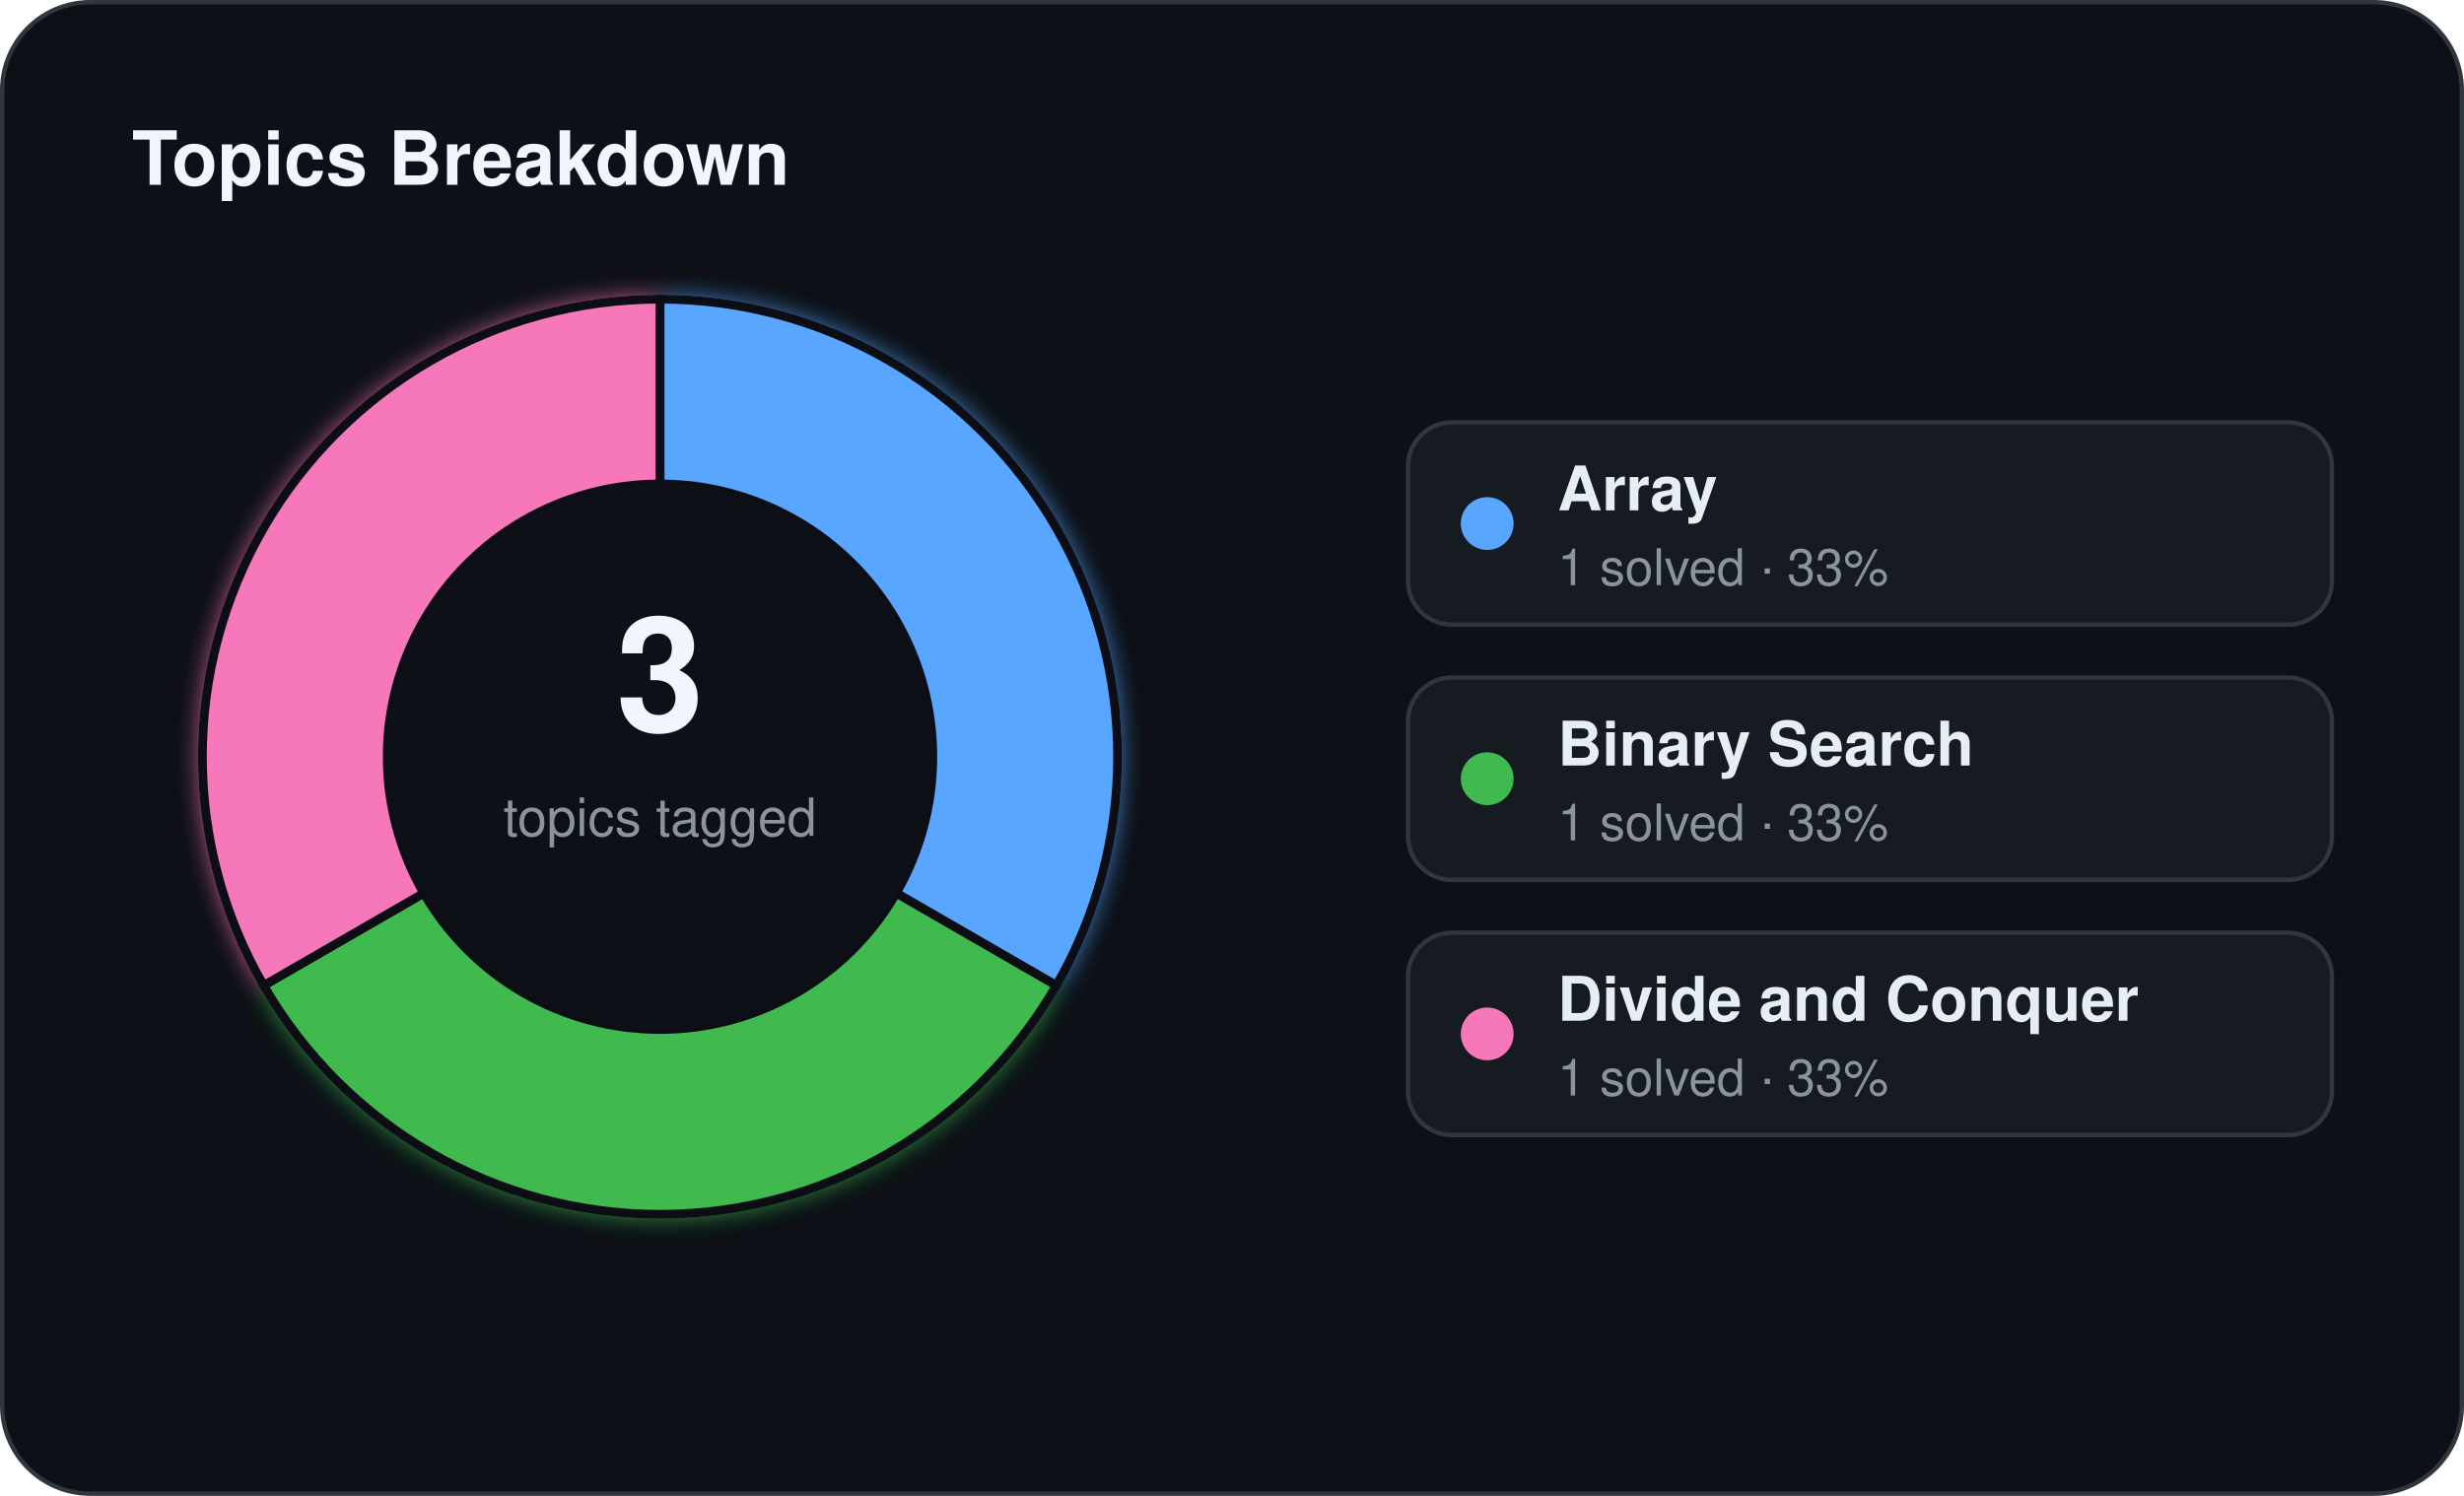
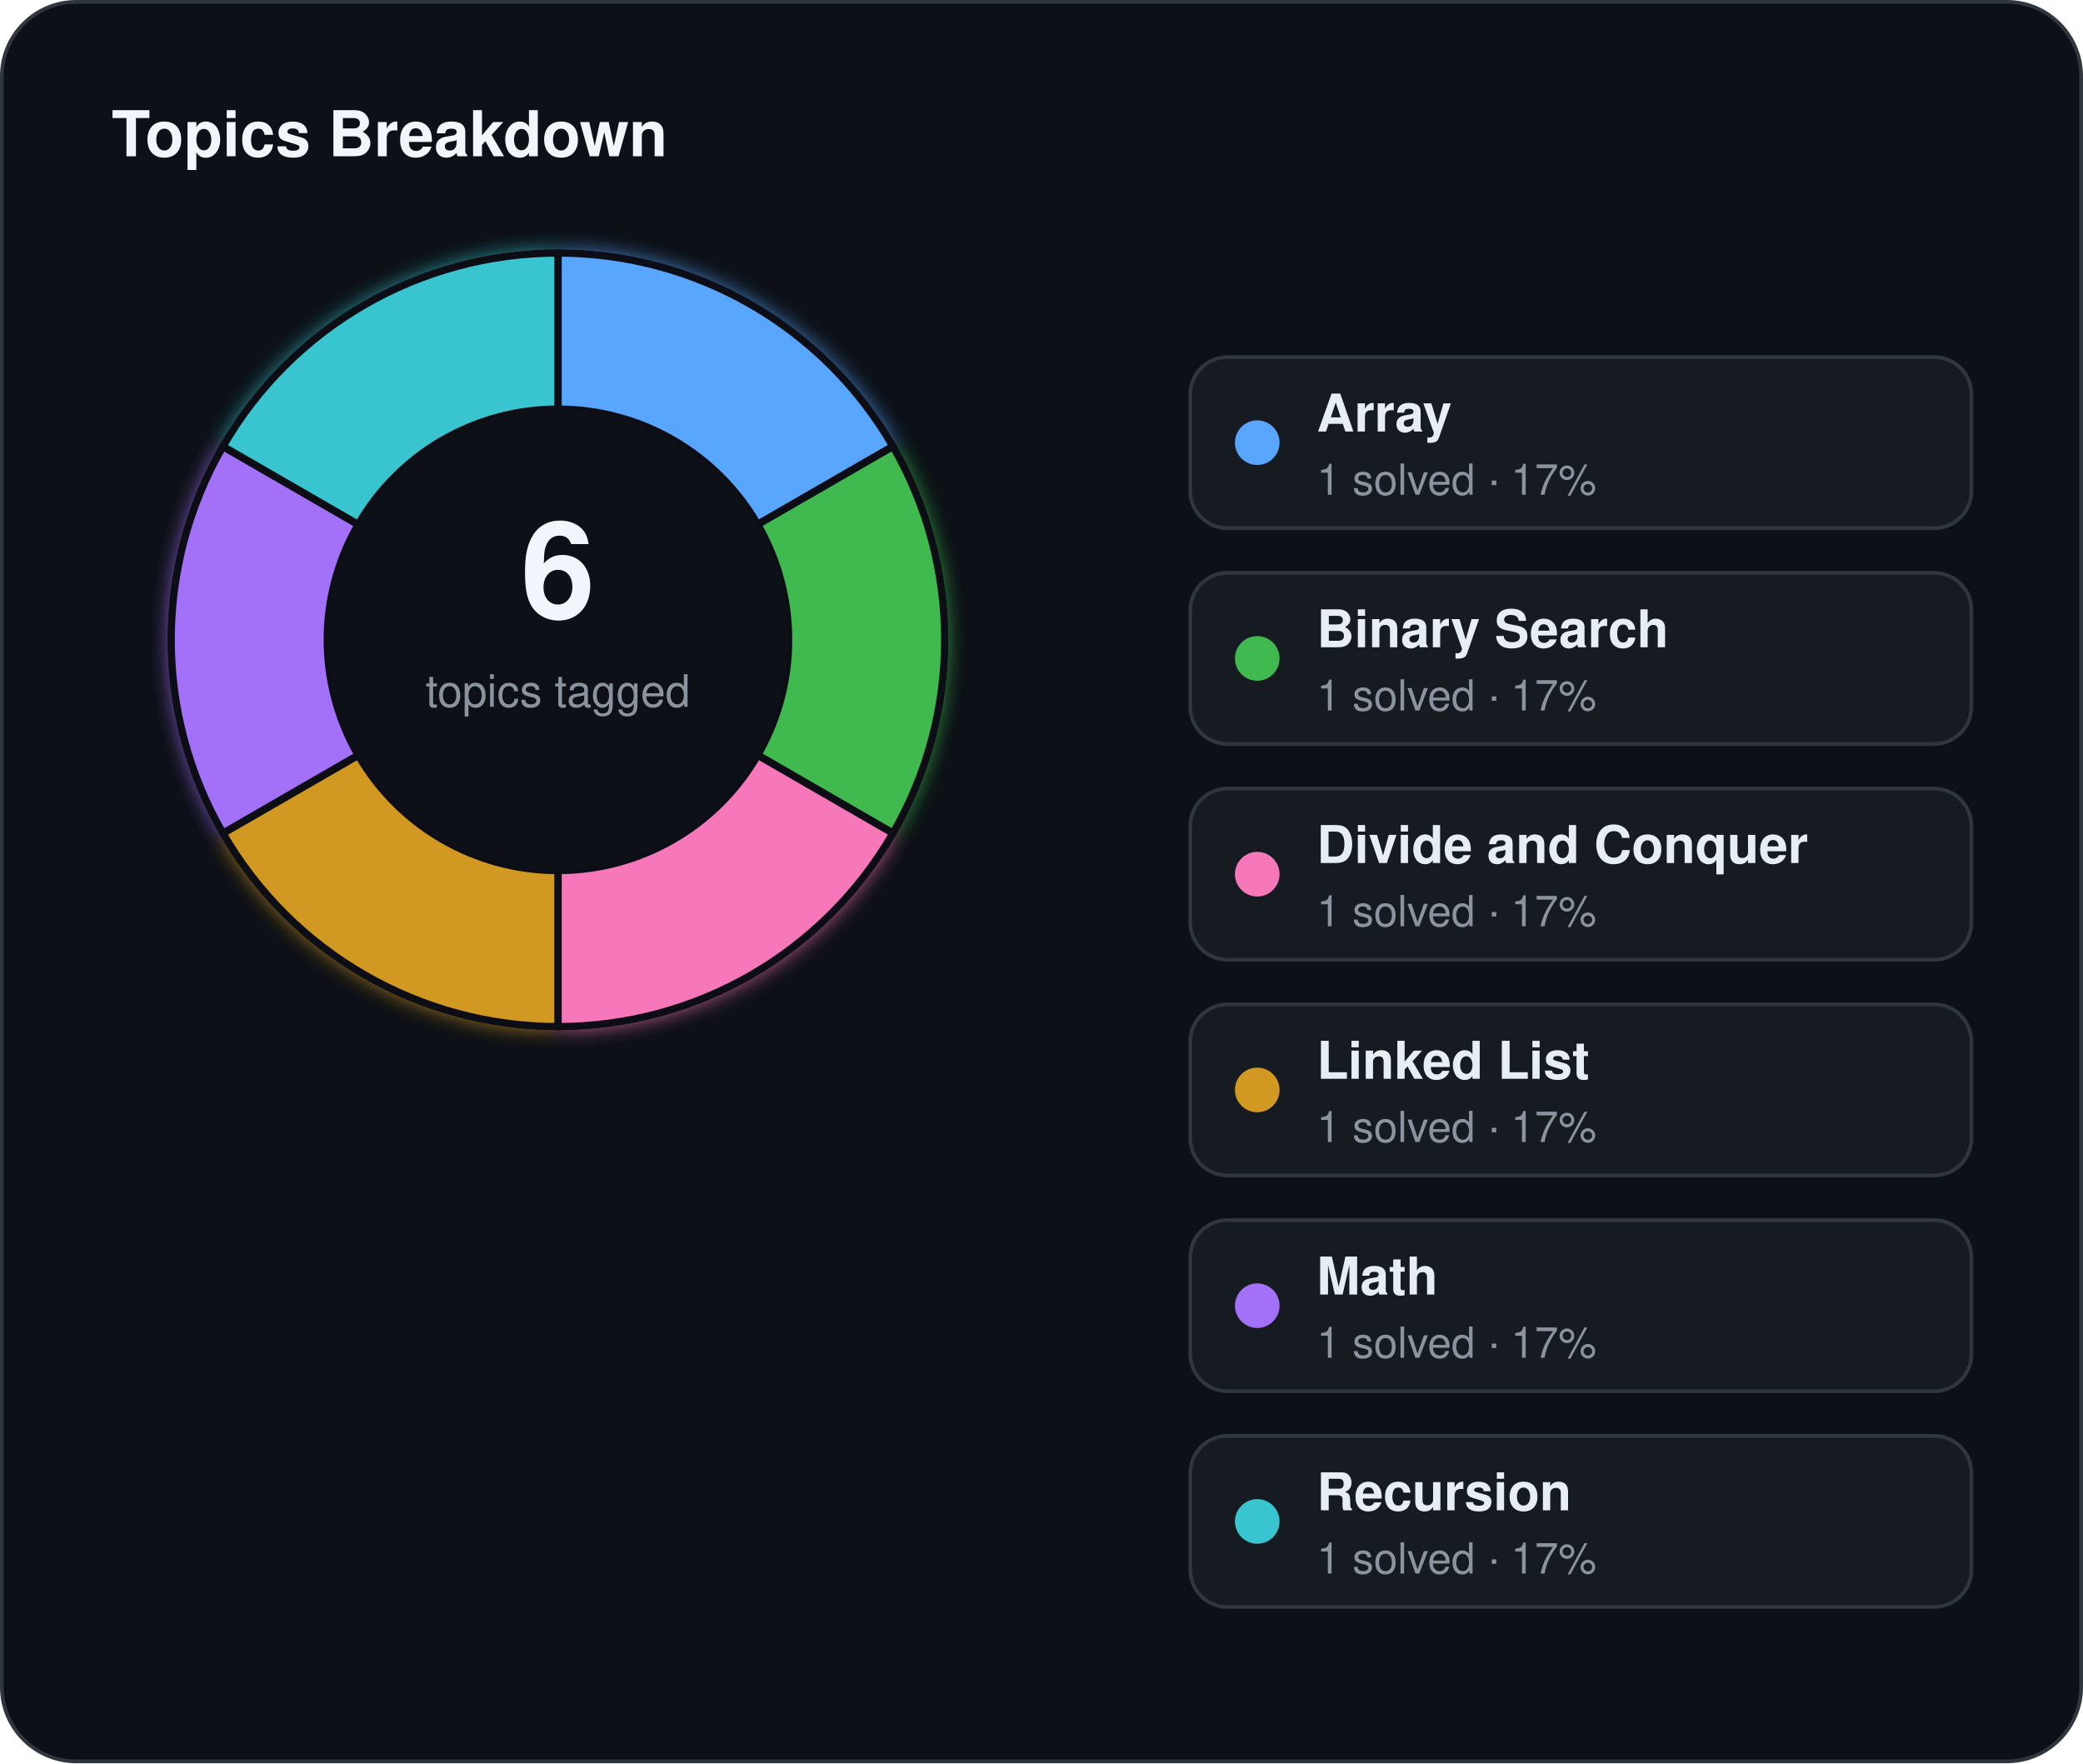
- <svg xmlns="http://www.w3.org/2000/svg" width="560" height="340" viewBox="0 0 560 340">
+ <svg xmlns="http://www.w3.org/2000/svg" width="560" height="474" viewBox="0 0 560 474">
  <defs>
    <filter id="topics-glow" x="-60%" y="-60%" width="220%" height="220%">
      <feGaussianBlur stdDeviation="3" result="blur" />
      <feMerge>
        <feMergeNode in="blur" />
        <feMergeNode in="SourceGraphic" />
      </feMerge>
    </filter>
  </defs>
-   <rect x="0.5" y="0.5" width="559" height="339" rx="20" fill="#0d1117" stroke="#30363d" stroke-width="1" />
+   <rect x="0.5" y="0.5" width="559" height="473" rx="20" fill="#0d1117" stroke="#30363d" stroke-width="1" />
  <text x="30" y="42" fill="#f0f6fc" font-family="Segoe UI, Helvetica, Arial, sans-serif" font-size="17" font-weight="700">Topics Breakdown</text>
  <g filter="url(#topics-glow)">
-     <path d="M 150.00,68.00 A 104,104 0 0 1 240.07,224.00 L 203.69,203.00 A 62,62 0 0 0 150.00,110.00 Z" fill="#58a6ff" stroke="#0d1117" stroke-width="2" />
-     <path d="M 240.07,224.00 A 104,104 0 0 1 59.93,224.00 L 96.31,203.00 A 62,62 0 0 0 203.69,203.00 Z" fill="#3fb950" stroke="#0d1117" stroke-width="2" />
-     <path d="M 59.93,224.00 A 104,104 0 0 1 150.00,68.00 L 150.00,110.00 A 62,62 0 0 0 96.31,203.00 Z" fill="#f778ba" stroke="#0d1117" stroke-width="2" />
+     <path d="M 150.00,68.00 A 104,104 0 0 1 240.07,120.00 L 203.69,141.00 A 62,62 0 0 0 150.00,110.00 Z" fill="#58a6ff" stroke="#0d1117" stroke-width="2" />
+     <path d="M 240.07,120.00 A 104,104 0 0 1 240.07,224.00 L 203.69,203.00 A 62,62 0 0 0 203.69,141.00 Z" fill="#3fb950" stroke="#0d1117" stroke-width="2" />
+     <path d="M 240.07,224.00 A 104,104 0 0 1 150.00,276.00 L 150.00,234.00 A 62,62 0 0 0 203.69,203.00 Z" fill="#f778ba" stroke="#0d1117" stroke-width="2" />
+     <path d="M 150.00,276.00 A 104,104 0 0 1 59.93,224.00 L 96.31,203.00 A 62,62 0 0 0 150.00,234.00 Z" fill="#d29922" stroke="#0d1117" stroke-width="2" />
+     <path d="M 59.93,224.00 A 104,104 0 0 1 59.93,120.00 L 96.31,141.00 A 62,62 0 0 0 96.31,203.00 Z" fill="#a371f7" stroke="#0d1117" stroke-width="2" />
+     <path d="M 59.93,120.00 A 104,104 0 0 1 150.00,68.00 L 150.00,110.00 A 62,62 0 0 0 96.31,141.00 Z" fill="#39c5cf" stroke="#0d1117" stroke-width="2" />
  </g>
  <circle cx="150" cy="172" r="62" fill="#0d1117" />
-   <text x="150" y="166" text-anchor="middle" fill="#f0f6fc" font-family="Segoe UI, Helvetica, Arial, sans-serif" font-size="36" font-weight="700">3</text>
+   <text x="150" y="166" text-anchor="middle" fill="#f0f6fc" font-family="Segoe UI, Helvetica, Arial, sans-serif" font-size="36" font-weight="700">6</text>
  <text x="150" y="190" text-anchor="middle" fill="#8b949e" font-family="Segoe UI, Helvetica, Arial, sans-serif" font-size="12">topics tagged</text>
  <rect x="320" y="96" width="210" height="46" rx="10" fill="#161b22" stroke="#30363d" stroke-width="1" />
  <circle cx="338" cy="119" r="6" fill="#58a6ff" />
  <text x="354" y="116" fill="#e6edf3" font-family="Segoe UI, Helvetica, Arial, sans-serif" font-size="14" font-weight="600">Array</text>
-   <text x="354" y="133" fill="#8b949e" font-family="Segoe UI, Helvetica, Arial, sans-serif" font-size="11.5">1 solved · 33%</text>
+   <text x="354" y="133" fill="#8b949e" font-family="Segoe UI, Helvetica, Arial, sans-serif" font-size="11.5">1 solved · 17%</text>
  <rect x="320" y="154" width="210" height="46" rx="10" fill="#161b22" stroke="#30363d" stroke-width="1" />
  <circle cx="338" cy="177" r="6" fill="#3fb950" />
  <text x="354" y="174" fill="#e6edf3" font-family="Segoe UI, Helvetica, Arial, sans-serif" font-size="14" font-weight="600">Binary Search</text>
-   <text x="354" y="191" fill="#8b949e" font-family="Segoe UI, Helvetica, Arial, sans-serif" font-size="11.5">1 solved · 33%</text>
+   <text x="354" y="191" fill="#8b949e" font-family="Segoe UI, Helvetica, Arial, sans-serif" font-size="11.5">1 solved · 17%</text>
  <rect x="320" y="212" width="210" height="46" rx="10" fill="#161b22" stroke="#30363d" stroke-width="1" />
  <circle cx="338" cy="235" r="6" fill="#f778ba" />
  <text x="354" y="232" fill="#e6edf3" font-family="Segoe UI, Helvetica, Arial, sans-serif" font-size="14" font-weight="600">Divide and Conquer</text>
-   <text x="354" y="249" fill="#8b949e" font-family="Segoe UI, Helvetica, Arial, sans-serif" font-size="11.5">1 solved · 33%</text>
+   <text x="354" y="249" fill="#8b949e" font-family="Segoe UI, Helvetica, Arial, sans-serif" font-size="11.5">1 solved · 17%</text>
+   <rect x="320" y="270" width="210" height="46" rx="10" fill="#161b22" stroke="#30363d" stroke-width="1" />
+   <circle cx="338" cy="293" r="6" fill="#d29922" />
+   <text x="354" y="290" fill="#e6edf3" font-family="Segoe UI, Helvetica, Arial, sans-serif" font-size="14" font-weight="600">Linked List</text>
+   <text x="354" y="307" fill="#8b949e" font-family="Segoe UI, Helvetica, Arial, sans-serif" font-size="11.5">1 solved · 17%</text>
+   <rect x="320" y="328" width="210" height="46" rx="10" fill="#161b22" stroke="#30363d" stroke-width="1" />
+   <circle cx="338" cy="351" r="6" fill="#a371f7" />
+   <text x="354" y="348" fill="#e6edf3" font-family="Segoe UI, Helvetica, Arial, sans-serif" font-size="14" font-weight="600">Math</text>
+   <text x="354" y="365" fill="#8b949e" font-family="Segoe UI, Helvetica, Arial, sans-serif" font-size="11.5">1 solved · 17%</text>
+   <rect x="320" y="386" width="210" height="46" rx="10" fill="#161b22" stroke="#30363d" stroke-width="1" />
+   <circle cx="338" cy="409" r="6" fill="#39c5cf" />
+   <text x="354" y="406" fill="#e6edf3" font-family="Segoe UI, Helvetica, Arial, sans-serif" font-size="14" font-weight="600">Recursion</text>
+   <text x="354" y="423" fill="#8b949e" font-family="Segoe UI, Helvetica, Arial, sans-serif" font-size="11.5">1 solved · 17%</text>
</svg>
